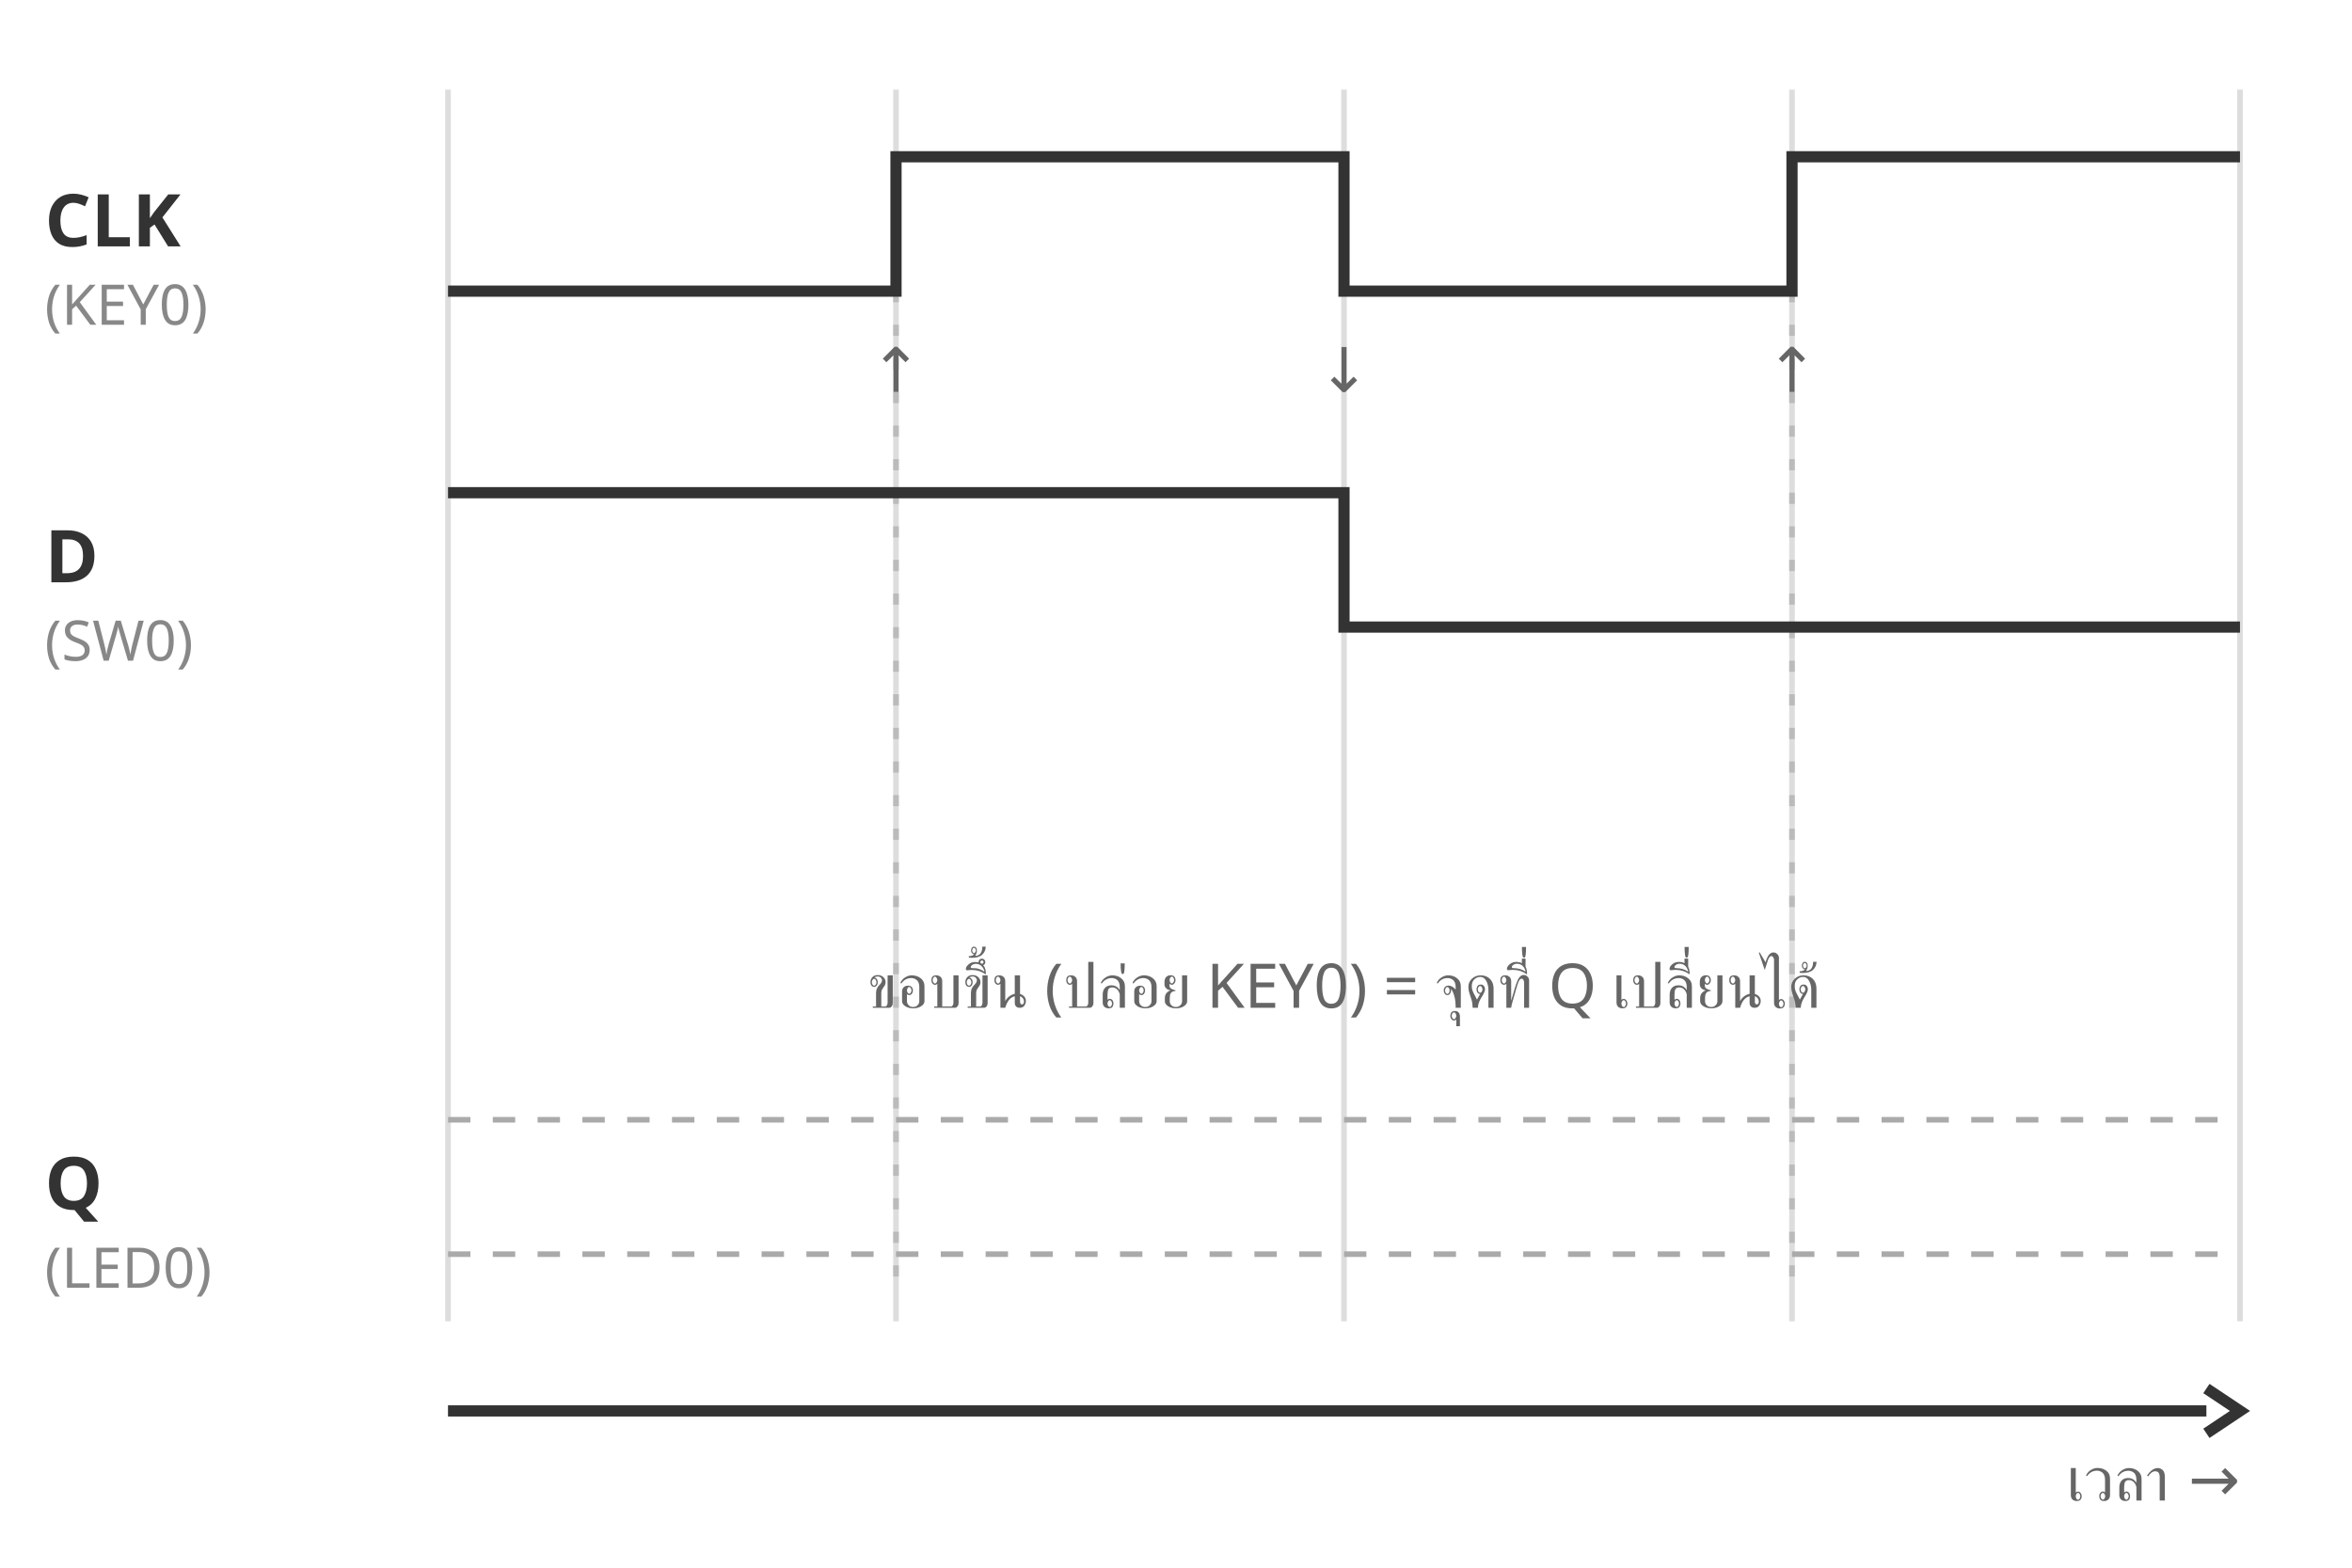
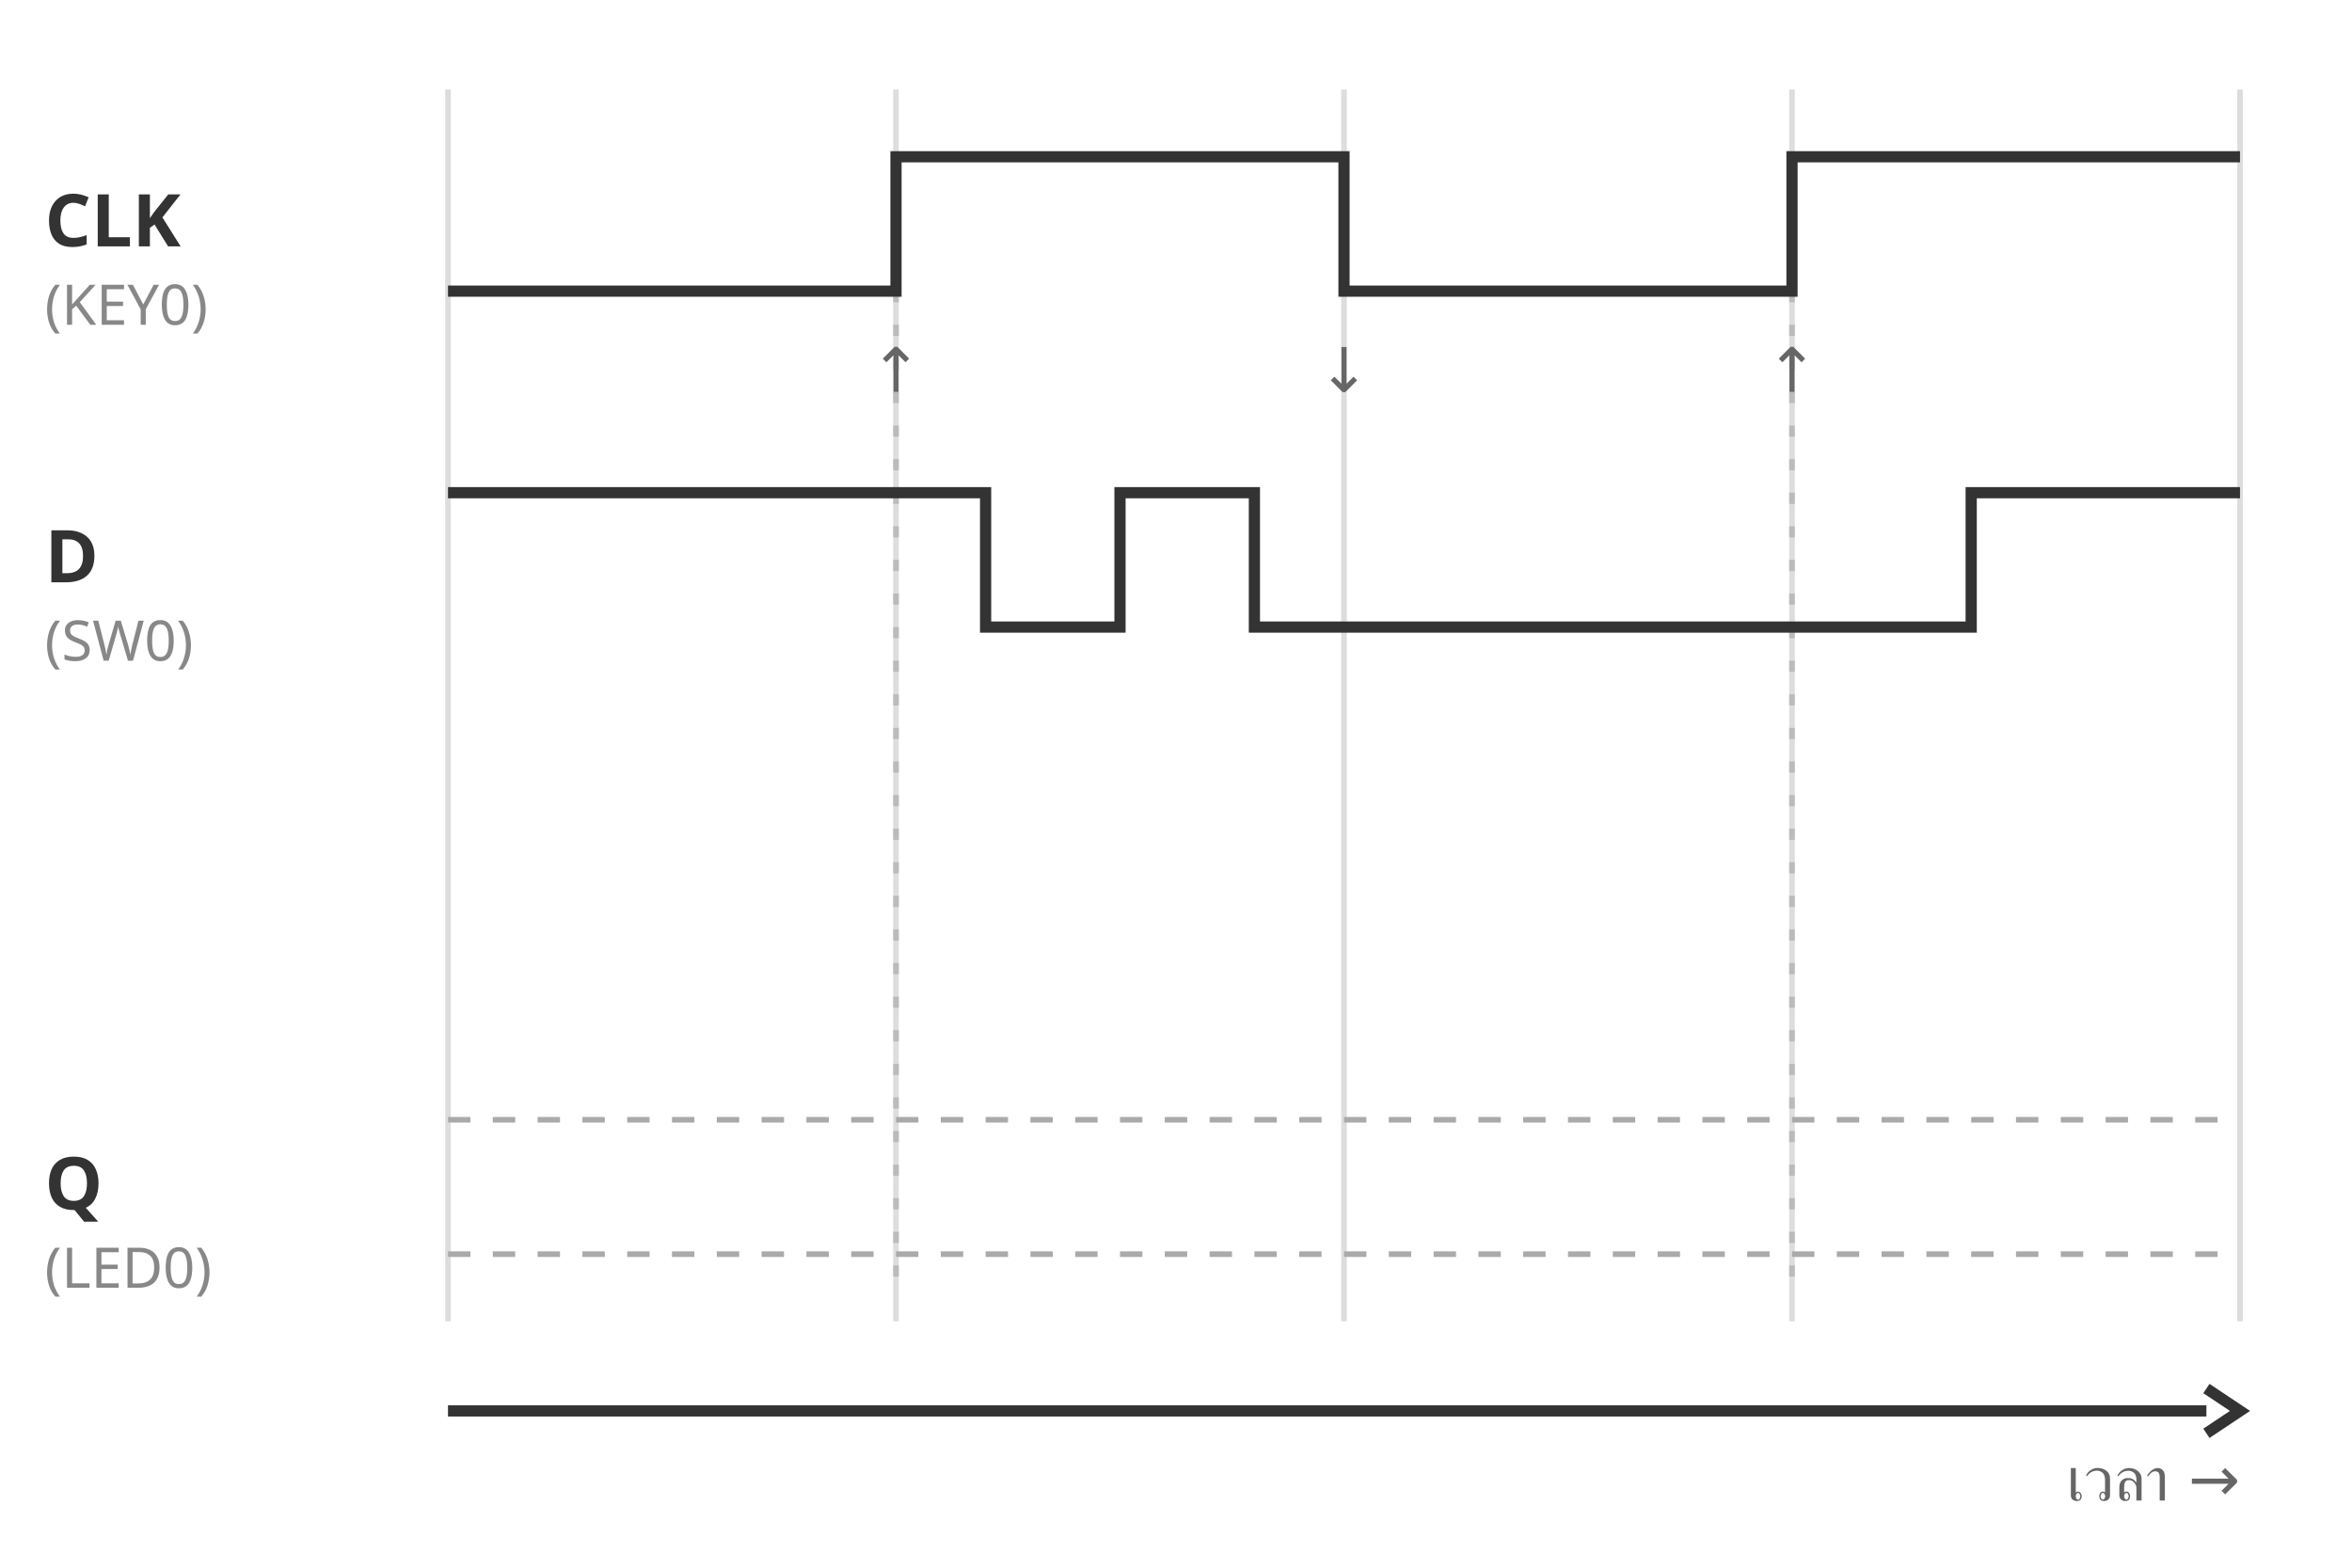
<svg xmlns="http://www.w3.org/2000/svg" viewBox="0 0 420 280" font-family="sans-serif">
  <style>
    .wire { stroke: #333; stroke-width: 2; fill: none; }
    .grid { stroke: #ddd; stroke-width: 1; }
    .guide { stroke: #aaa; stroke-width: 1; stroke-dasharray: 4 4; fill: none; }
    .tick { stroke: #bbb; stroke-width: 1; stroke-dasharray: 2 4; }
    .sig { font-size: 13px; fill: #333; font-weight: bold; }
    .pin { font-size: 10px; fill: #888; }
    .note { font-size: 11px; fill: #666; }
    .axis-label { font-size: 11px; fill: #666; }
  </style>
  <line class="grid" x1="80" y1="16" x2="80" y2="236" />
  <line class="grid" x1="160" y1="16" x2="160" y2="236" />
  <line class="grid" x1="240" y1="16" x2="240" y2="236" />
  <line class="grid" x1="320" y1="16" x2="320" y2="236" />
  <line class="grid" x1="400" y1="16" x2="400" y2="236" />
  <line class="tick" x1="160" y1="28" x2="160" y2="228" />
  <line class="tick" x1="320" y1="28" x2="320" y2="228" />
  <text x="8" y="44" class="sig">CLK</text>
  <text x="8" y="58" class="pin">(KEY0)</text>
  <polyline class="wire" points="80,52 160,52 160,28 240,28 240,52 320,52 320,28 400,28" />
  <text x="160" y="70" class="note" text-anchor="middle">↑</text>
  <text x="240" y="70" class="note" text-anchor="middle">↓</text>
  <text x="320" y="70" class="note" text-anchor="middle">↑</text>
  <text x="8" y="104" class="sig">D</text>
  <text x="8" y="118" class="pin">(SW0)</text>
-   <polyline class="wire" points="80,88 240,88 240,112 400,112" />
-   <text x="240" y="180" class="note" text-anchor="middle">ขอบขึ้น (ปล่อย KEY0) = จุดที่ Q เปลี่ยนได้</text>
+   <polyline class="wire" points="80,88 176,88 176,112 200,112 200,88 224,88 224,112 352,112 352,88 400,88" />
  <text x="8" y="216" class="sig">Q</text>
  <text x="8" y="230" class="pin">(LED0)</text>
  <line class="guide" x1="80" y1="200" x2="400" y2="200" />
  <line class="guide" x1="80" y1="224" x2="400" y2="224" />
  <line class="wire" x1="80" y1="252" x2="394" y2="252" />
  <polyline class="wire" points="394,248 400,252 394,256" />
  <text x="400" y="268" class="axis-label" text-anchor="end">เวลา →</text>
</svg>
